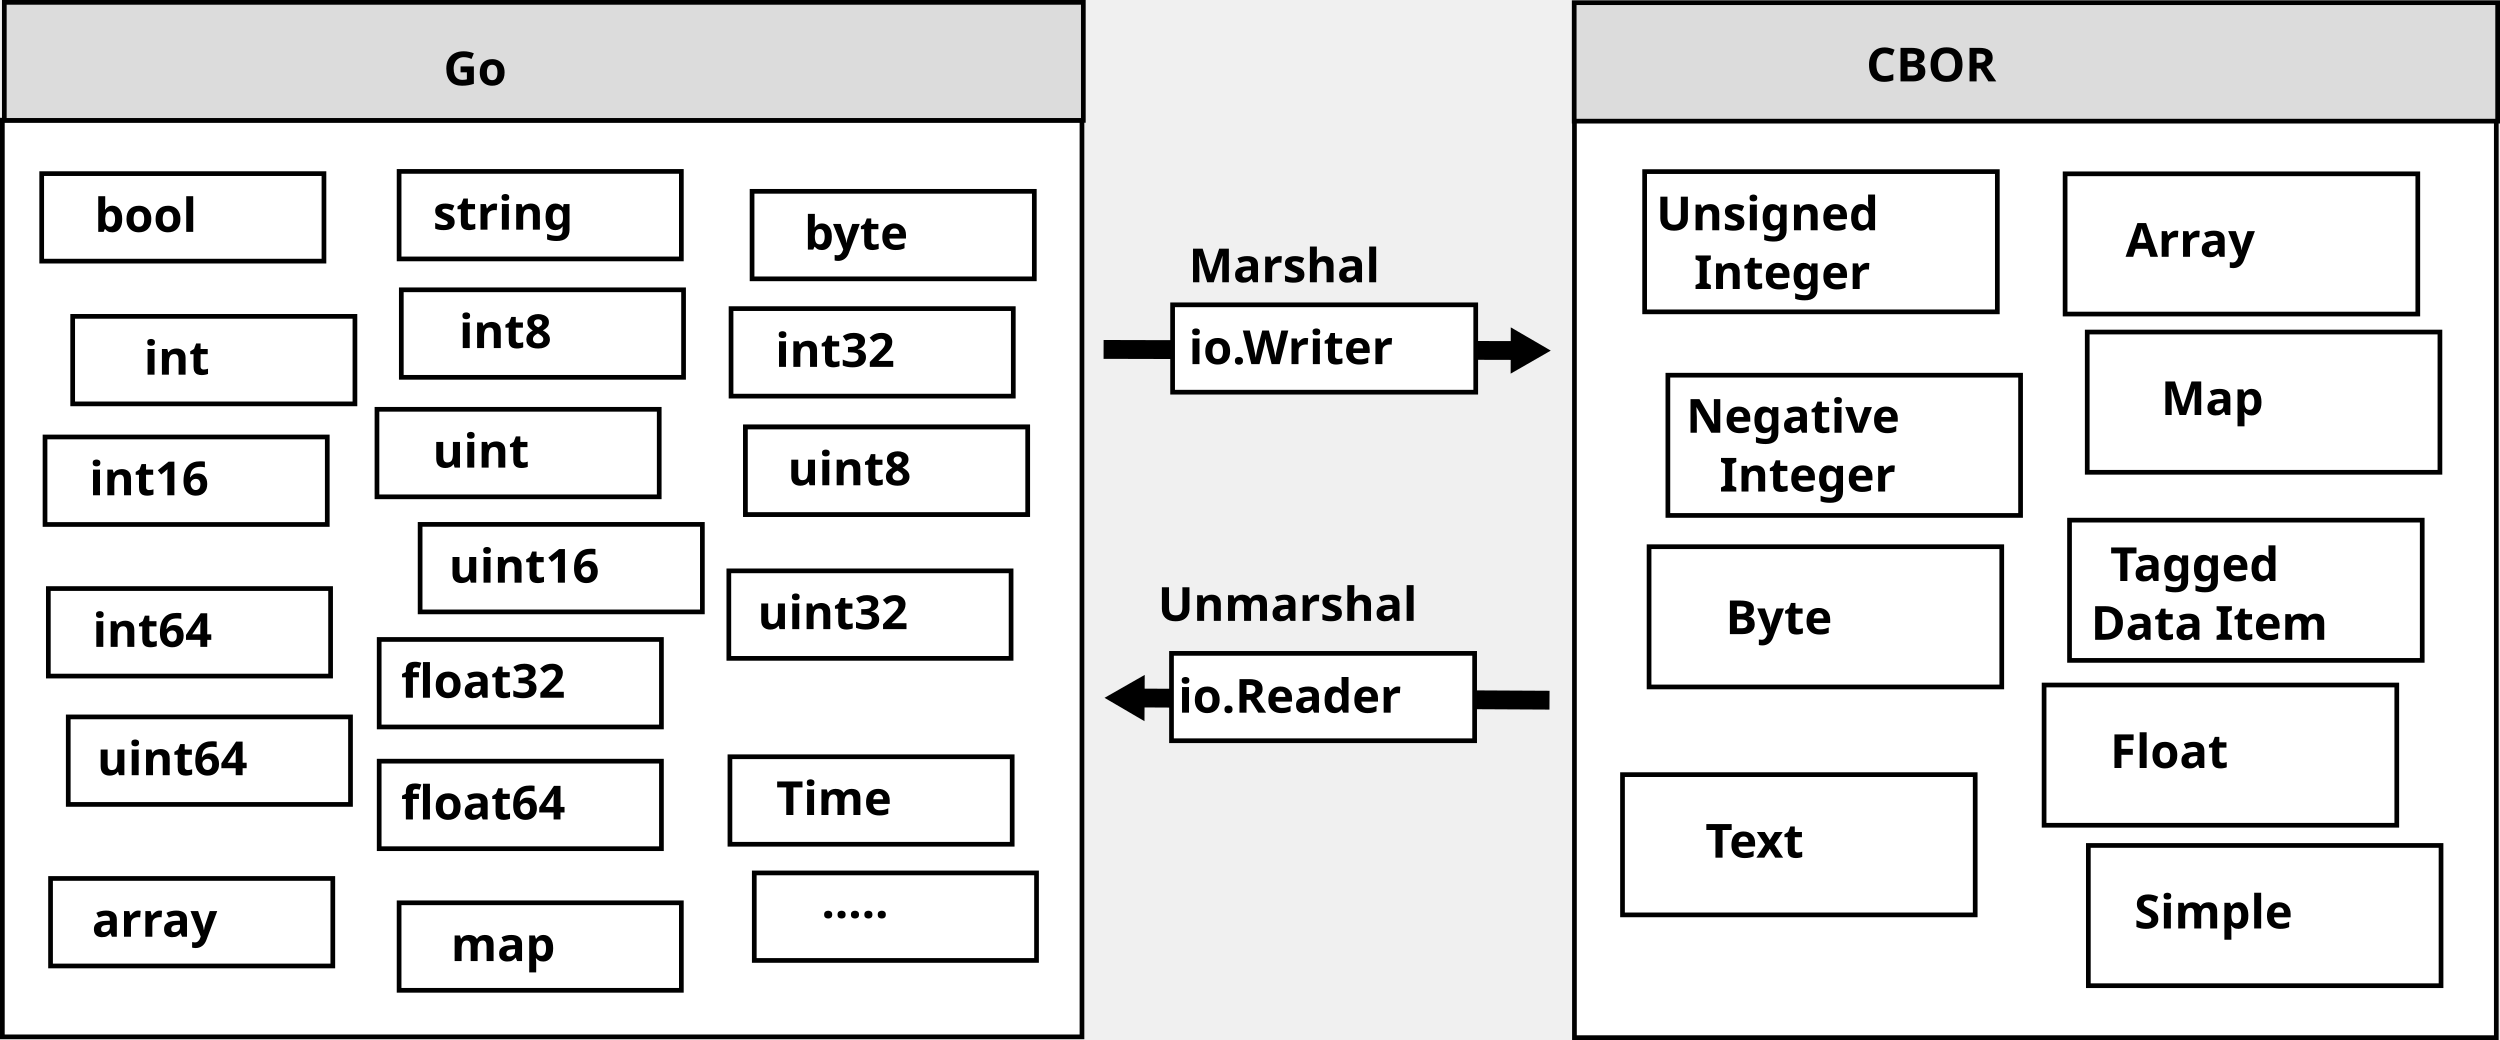
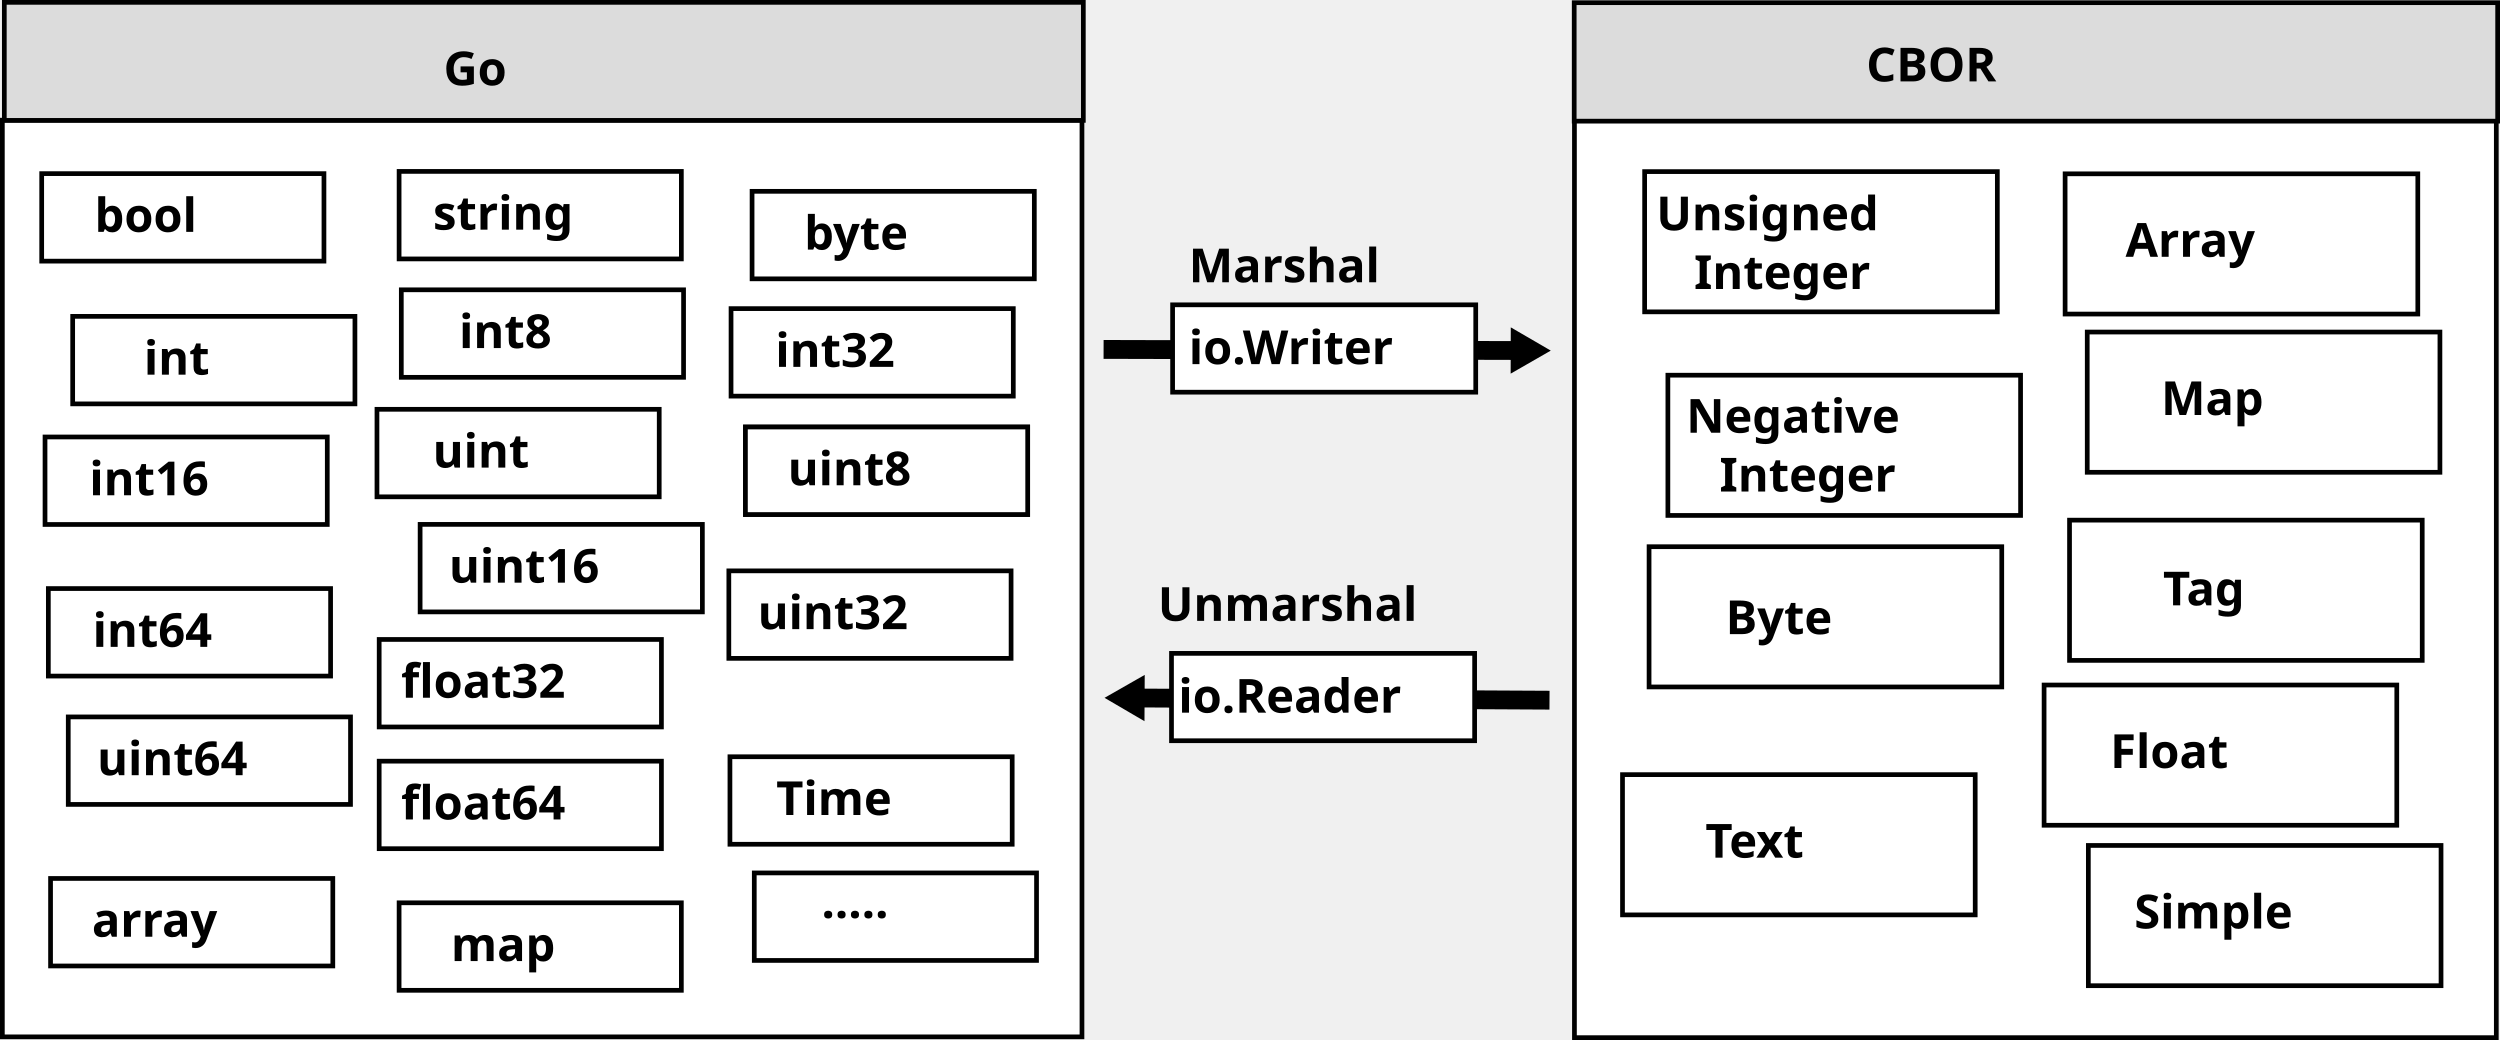
<svg xmlns="http://www.w3.org/2000/svg" xmlns:xlink="http://www.w3.org/1999/xlink" width="531.622" height="221.153" id="svg2" version="1.1">
  <defs id="defs4">
    <rect x="300.706" y="201.647" width="111.294" height="87.529" id="rect1954" />
    <marker style="overflow:visible" id="TriangleInM" refX="0" refY="0" orient="auto">
      <path transform="scale(-0.4)" style="fill:context-stroke;fill-rule:evenodd;stroke:context-stroke;stroke-width:1pt" d="M 5.77,0 -2.88,5 V -5 Z" id="path18279" />
    </marker>
    <marker style="overflow:visible" id="TriangleOutM" refX="0" refY="0" orient="auto">
      <path transform="scale(0.4)" style="fill:context-stroke;fill-rule:evenodd;stroke:context-stroke;stroke-width:1pt" d="M 5.77,0 -2.88,5 V -5 Z" id="path18288" />
    </marker>
    <marker orient="auto" refY="0" refX="0" id="TriangleOutS" style="overflow:visible">
      <path id="path4045" d="M 5.77,0 -2.88,5 V -5 Z" style="fill-rule:evenodd;stroke:#000000;stroke-width:1pt" transform="scale(0.2)" />
    </marker>
    <marker orient="auto" refY="0" refX="0" id="Arrow1Mend" style="overflow:visible">
      <path id="path3906" d="M 0,0 5,-5 -12.5,0 5,5 Z" style="fill-rule:evenodd;stroke:#000000;stroke-width:1pt" transform="matrix(-0.4,0,0,-0.4,-4,0)" />
    </marker>
    <marker orient="auto" refY="0" refX="0" id="Arrow1Lend" style="overflow:visible">
      <path id="path3900" d="M 0,0 5,-5 -12.5,0 5,5 Z" style="fill-rule:evenodd;stroke:#000000;stroke-width:1pt" transform="matrix(-0.8,0,0,-0.8,-10,0)" />
    </marker>
    <marker orient="auto" refY="0" refX="0" id="Arrow2Lend" style="overflow:visible">
      <path id="path3918" style="fill-rule:evenodd;stroke-width:0.625;stroke-linejoin:round" d="M 8.719,4.034 -2.207,0.016 8.719,-4.002 c -1.745,2.372 -1.735,5.617 -6e-7,8.035 z" transform="matrix(-1.1,0,0,-1.1,-1.1,0)" />
    </marker>
    <marker orient="auto" refY="0" refX="0" id="Arrow1Send" style="overflow:visible">
      <path id="path3912" d="M 0,0 5,-5 -12.5,0 5,5 Z" style="fill-rule:evenodd;stroke:#000000;stroke-width:1pt" transform="matrix(-0.2,0,0,-0.2,-1.2,0)" />
    </marker>
    <linearGradient id="linearGradient5205">
      <stop style="stop-color:#370000;stop-opacity:1;" offset="0" id="stop5207" />
    </linearGradient>
    <linearGradient id="linearGradient907" xlink:href="#linearGradient900" />
    <linearGradient id="linearGradient906" xlink:href="#linearGradient900" />
    <linearGradient id="linearGradient905" xlink:href="#linearGradient900" />
    <linearGradient id="linearGradient904" xlink:href="#linearGradient900" />
    <linearGradient id="linearGradient903" xlink:href="#linearGradient900" />
    <linearGradient id="linearGradient900">
      <stop offset="0" id="stop901" style="stop-color: #000000;stop-opacity: 1.0;" />
      <stop offset="1" id="stop902" style="stop-color:#ffffff;stop-opacity:1;" />
    </linearGradient>
    <linearGradient id="linearGradient775" xlink:href="#linearGradient772" />
    <linearGradient id="linearGradient772">
      <stop offset="0" id="stop773" style="stop-color: #000000;stop-opacity: 1.0;" />
      <stop offset="1" id="stop774" style="stop-color:#ffffff;stop-opacity:1;" />
    </linearGradient>
    <linearGradient id="linearGradient907-9" xlink:href="#linearGradient900-2" />
    <linearGradient id="linearGradient906-7" xlink:href="#linearGradient900-2" />
    <linearGradient id="linearGradient905-2" xlink:href="#linearGradient900-2" />
    <linearGradient id="linearGradient904-9" xlink:href="#linearGradient900-2" />
    <linearGradient id="linearGradient903-7" xlink:href="#linearGradient900-2" />
    <linearGradient id="linearGradient900-2">
      <stop offset="0" id="stop901-5" style="stop-color: #000000;stop-opacity: 1.0;" />
      <stop offset="1" id="stop902-5" style="stop-color:#ffffff;stop-opacity:1;" />
    </linearGradient>
    <linearGradient id="linearGradient900-1">
      <stop style="stop-color: #000000;stop-opacity: 1.0;" id="stop901-8" offset="0" />
      <stop style="stop-color:#ffffff;stop-opacity:1;" id="stop902-55" offset="1" />
    </linearGradient>
    <linearGradient xlink:href="#linearGradient900-1" id="linearGradient903-8" />
    <linearGradient xlink:href="#linearGradient900-1" id="linearGradient904-7" />
    <linearGradient xlink:href="#linearGradient900-1" id="linearGradient905-7" />
    <linearGradient xlink:href="#linearGradient900-1" id="linearGradient906-0" />
    <linearGradient xlink:href="#linearGradient900-1" id="linearGradient907-1" />
    <linearGradient id="linearGradient5205-7">
      <stop id="stop5207-1" offset="0" style="stop-color:#370000;stop-opacity:1;" />
    </linearGradient>
    <marker style="overflow:visible" id="Arrow1Send-8" refX="0" refY="0" orient="auto">
      <path transform="matrix(-0.2,0,0,-0.2,-1.2,0)" style="fill-rule:evenodd;stroke:#000000;stroke-width:1pt" d="M 0,0 5,-5 -12.5,0 5,5 Z" id="path3912-3" />
    </marker>
    <marker style="overflow:visible" id="Arrow2Lend-6" refX="0" refY="0" orient="auto">
      <path transform="matrix(-1.1,0,0,-1.1,-1.1,0)" d="M 8.719,4.034 -2.207,0.016 8.719,-4.002 c -1.745,2.372 -1.735,5.617 -6e-7,8.035 z" style="fill-rule:evenodd;stroke-width:0.625;stroke-linejoin:round" id="path3918-3" />
    </marker>
    <marker style="overflow:visible" id="Arrow1Lend-2" refX="0" refY="0" orient="auto">
      <path transform="matrix(-0.8,0,0,-0.8,-10,0)" style="fill-rule:evenodd;stroke:#000000;stroke-width:1pt" d="M 0,0 5,-5 -12.5,0 5,5 Z" id="path3900-7" />
    </marker>
    <marker style="overflow:visible" id="Arrow1Mend-9" refX="0" refY="0" orient="auto">
      <path transform="matrix(-0.4,0,0,-0.4,-4,0)" style="fill-rule:evenodd;stroke:#000000;stroke-width:1pt" d="M 0,0 5,-5 -12.5,0 5,5 Z" id="path3906-0" />
    </marker>
    <marker style="overflow:visible" id="TriangleOutS-3" refX="0" refY="0" orient="auto" viewBox="0 0 2.13 2.462" markerWidth="2.13" markerHeight="2.462" preserveAspectRatio="xMidYMid">
      <path transform="scale(0.2)" style="fill-rule:evenodd;stroke:#000000;stroke-width:1pt" d="M 5.77,0 -2.88,5 V -5 Z" id="path4045-3" />
    </marker>
    <linearGradient id="linearGradient900-5">
      <stop style="stop-color: #000000;stop-opacity: 1.0;" id="stop901-0" offset="0" />
      <stop style="stop-color:#ffffff;stop-opacity:1;" id="stop902-3" offset="1" />
    </linearGradient>
    <linearGradient xlink:href="#linearGradient900-5" id="linearGradient903-1" />
    <linearGradient xlink:href="#linearGradient900-5" id="linearGradient904-8" />
    <linearGradient xlink:href="#linearGradient900-5" id="linearGradient905-8" />
    <linearGradient xlink:href="#linearGradient900-5" id="linearGradient906-2" />
    <linearGradient xlink:href="#linearGradient900-5" id="linearGradient907-93" />
    <linearGradient id="linearGradient5205-9">
      <stop id="stop5207-5" offset="0" style="stop-color:#370000;stop-opacity:1;" />
    </linearGradient>
    <marker style="overflow:visible" id="Arrow1Send-2" refX="0" refY="0" orient="auto">
      <path transform="matrix(-0.2,0,0,-0.2,-1.2,0)" style="fill-rule:evenodd;stroke:#000000;stroke-width:1pt" d="M 0,0 5,-5 -12.5,0 5,5 Z" id="path3912-37" />
    </marker>
    <marker style="overflow:visible" id="Arrow2Lend-3" refX="0" refY="0" orient="auto">
      <path transform="matrix(-1.1,0,0,-1.1,-1.1,0)" d="M 8.719,4.034 -2.207,0.016 8.719,-4.002 c -1.745,2.372 -1.735,5.617 -6e-7,8.035 z" style="fill-rule:evenodd;stroke-width:0.625;stroke-linejoin:round" id="path3918-1" />
    </marker>
    <marker style="overflow:visible" id="Arrow1Lend-5" refX="0" refY="0" orient="auto">
      <path transform="matrix(-0.8,0,0,-0.8,-10,0)" style="fill-rule:evenodd;stroke:#000000;stroke-width:1pt" d="M 0,0 5,-5 -12.5,0 5,5 Z" id="path3900-2" />
    </marker>
    <marker style="overflow:visible" id="Arrow1Mend-4" refX="0" refY="0" orient="auto">
      <path transform="matrix(-0.4,0,0,-0.4,-4,0)" style="fill-rule:evenodd;stroke:#000000;stroke-width:1pt" d="M 0,0 5,-5 -12.5,0 5,5 Z" id="path3906-8" />
    </marker>
    <marker style="overflow:visible" id="TriangleOutS-7" refX="0" refY="0" orient="auto">
      <path transform="scale(0.2)" style="fill-rule:evenodd;stroke:#000000;stroke-width:1pt" d="M 5.77,0 -2.88,5 V -5 Z" id="path4045-6" />
    </marker>
    <linearGradient id="linearGradient900-10">
      <stop style="stop-color: #000000;stop-opacity: 1.0;" id="stop901-6" offset="0" />
      <stop style="stop-color:#ffffff;stop-opacity:1;" id="stop902-57" offset="1" />
    </linearGradient>
    <linearGradient xlink:href="#linearGradient900-10" id="linearGradient903-0" />
    <linearGradient xlink:href="#linearGradient900-10" id="linearGradient904-76" />
    <linearGradient xlink:href="#linearGradient900-10" id="linearGradient905-4" />
    <linearGradient xlink:href="#linearGradient900-10" id="linearGradient906-9" />
    <linearGradient xlink:href="#linearGradient900-10" id="linearGradient907-8" />
    <linearGradient id="linearGradient5205-0">
      <stop id="stop5207-6" offset="0" style="stop-color:#370000;stop-opacity:1;" />
    </linearGradient>
    <marker style="overflow:visible" id="Arrow1Send-1" refX="0" refY="0" orient="auto">
      <path transform="matrix(-0.2,0,0,-0.2,-1.2,0)" style="fill-rule:evenodd;stroke:#000000;stroke-width:1pt" d="M 0,0 5,-5 -12.5,0 5,5 Z" id="path3912-4" />
    </marker>
    <marker style="overflow:visible" id="Arrow2Lend-38" refX="0" refY="0" orient="auto">
      <path transform="matrix(-1.1,0,0,-1.1,-1.1,0)" d="M 8.719,4.034 -2.207,0.016 8.719,-4.002 c -1.745,2.372 -1.735,5.617 -6e-7,8.035 z" style="fill-rule:evenodd;stroke-width:0.625;stroke-linejoin:round" id="path3918-8" />
    </marker>
    <marker style="overflow:visible" id="Arrow1Lend-7" refX="0" refY="0" orient="auto">
      <path transform="matrix(-0.8,0,0,-0.8,-10,0)" style="fill-rule:evenodd;stroke:#000000;stroke-width:1pt" d="M 0,0 5,-5 -12.5,0 5,5 Z" id="path3900-1" />
    </marker>
    <marker style="overflow:visible" id="Arrow1Mend-48" refX="0" refY="0" orient="auto">
      <path transform="matrix(-0.4,0,0,-0.4,-4,0)" style="fill-rule:evenodd;stroke:#000000;stroke-width:1pt" d="M 0,0 5,-5 -12.5,0 5,5 Z" id="path3906-1" />
    </marker>
    <marker style="overflow:visible" id="TriangleOutS-9" refX="0" refY="0" orient="auto">
      <path transform="scale(0.2)" style="fill-rule:evenodd;stroke:#000000;stroke-width:1pt" d="M 5.77,0 -2.88,5 V -5 Z" id="path4045-30" />
    </marker>
    <linearGradient id="linearGradient900-0">
      <stop style="stop-color: #000000;stop-opacity: 1.0;" id="stop901-83" offset="0" />
      <stop style="stop-color:#ffffff;stop-opacity:1;" id="stop902-9" offset="1" />
    </linearGradient>
    <linearGradient xlink:href="#linearGradient900-0" id="linearGradient903-2" />
    <linearGradient xlink:href="#linearGradient900-0" id="linearGradient904-1" />
    <linearGradient xlink:href="#linearGradient900-0" id="linearGradient905-3" />
    <linearGradient xlink:href="#linearGradient900-0" id="linearGradient906-8" />
    <linearGradient xlink:href="#linearGradient900-0" id="linearGradient907-4" />
    <linearGradient id="linearGradient5205-1">
      <stop id="stop5207-8" offset="0" style="stop-color:#370000;stop-opacity:1;" />
    </linearGradient>
    <marker style="overflow:visible" id="Arrow1Send-3" refX="0" refY="0" orient="auto">
      <path transform="matrix(-0.2,0,0,-0.2,-1.2,0)" style="fill-rule:evenodd;stroke:#000000;stroke-width:1pt" d="M 0,0 5,-5 -12.5,0 5,5 Z" id="path3912-6" />
    </marker>
    <marker style="overflow:visible" id="Arrow2Lend-7" refX="0" refY="0" orient="auto">
      <path transform="matrix(-1.1,0,0,-1.1,-1.1,0)" d="M 8.719,4.034 -2.207,0.016 8.719,-4.002 c -1.745,2.372 -1.735,5.617 -6e-7,8.035 z" style="fill-rule:evenodd;stroke-width:0.625;stroke-linejoin:round" id="path3918-9" />
    </marker>
    <marker style="overflow:visible" id="Arrow1Lend-0" refX="0" refY="0" orient="auto">
      <path transform="matrix(-0.8,0,0,-0.8,-10,0)" style="fill-rule:evenodd;stroke:#000000;stroke-width:1pt" d="M 0,0 5,-5 -12.5,0 5,5 Z" id="path3900-6" />
    </marker>
    <marker style="overflow:visible" id="Arrow1Mend-0" refX="0" refY="0" orient="auto">
      <path transform="matrix(-0.4,0,0,-0.4,-4,0)" style="fill-rule:evenodd;stroke:#000000;stroke-width:1pt" d="M 0,0 5,-5 -12.5,0 5,5 Z" id="path3906-04" />
    </marker>
    <marker style="overflow:visible" id="TriangleOutS-5" refX="0" refY="0" orient="auto">
      <path transform="scale(0.2)" style="fill-rule:evenodd;stroke:#000000;stroke-width:1pt" d="M 5.77,0 -2.88,5 V -5 Z" id="path4045-1" />
    </marker>
    <linearGradient id="linearGradient900-8">
      <stop style="stop-color: #000000;stop-opacity: 1.0;" id="stop901-9" offset="0" />
      <stop style="stop-color:#ffffff;stop-opacity:1;" id="stop902-8" offset="1" />
    </linearGradient>
    <linearGradient xlink:href="#linearGradient900-8" id="linearGradient903-9" />
    <linearGradient xlink:href="#linearGradient900-8" id="linearGradient904-0" />
    <linearGradient xlink:href="#linearGradient900-8" id="linearGradient905-76" />
    <linearGradient xlink:href="#linearGradient900-8" id="linearGradient906-3" />
    <linearGradient xlink:href="#linearGradient900-8" id="linearGradient907-3" />
    <linearGradient id="linearGradient5205-5">
      <stop id="stop5207-4" offset="0" style="stop-color:#370000;stop-opacity:1;" />
    </linearGradient>
    <marker style="overflow:visible" id="Arrow1Send-6" refX="0" refY="0" orient="auto">
      <path transform="matrix(-0.2,0,0,-0.2,-1.2,0)" style="fill-rule:evenodd;stroke:#000000;stroke-width:1pt" d="M 0,0 5,-5 -12.5,0 5,5 Z" id="path3912-2" />
    </marker>
    <marker style="overflow:visible" id="Arrow2Lend-79" refX="0" refY="0" orient="auto">
      <path transform="matrix(-1.1,0,0,-1.1,-1.1,0)" d="M 8.719,4.034 -2.207,0.016 8.719,-4.002 c -1.745,2.372 -1.735,5.617 -6e-7,8.035 z" style="fill-rule:evenodd;stroke-width:0.625;stroke-linejoin:round" id="path3918-93" />
    </marker>
    <marker style="overflow:visible" id="Arrow1Lend-8" refX="0" refY="0" orient="auto">
      <path transform="matrix(-0.8,0,0,-0.8,-10,0)" style="fill-rule:evenodd;stroke:#000000;stroke-width:1pt" d="M 0,0 5,-5 -12.5,0 5,5 Z" id="path3900-71" />
    </marker>
    <marker style="overflow:visible" id="Arrow1Mend-7" refX="0" refY="0" orient="auto">
      <path transform="matrix(-0.4,0,0,-0.4,-4,0)" style="fill-rule:evenodd;stroke:#000000;stroke-width:1pt" d="M 0,0 5,-5 -12.5,0 5,5 Z" id="path3906-4" />
    </marker>
    <marker style="overflow:visible" id="TriangleOutS-79" refX="0" refY="0" orient="auto">
      <path transform="scale(0.2)" style="fill-rule:evenodd;stroke:#000000;stroke-width:1pt" d="M 5.77,0 -2.88,5 V -5 Z" id="path4045-10" />
    </marker>
    <linearGradient id="linearGradient900-16">
      <stop style="stop-color: #000000;stop-opacity: 1.0;" id="stop901-3" offset="0" />
      <stop style="stop-color:#ffffff;stop-opacity:1;" id="stop902-0" offset="1" />
    </linearGradient>
    <linearGradient xlink:href="#linearGradient900-16" id="linearGradient903-5" />
    <linearGradient xlink:href="#linearGradient900-16" id="linearGradient904-79" />
    <linearGradient xlink:href="#linearGradient900-16" id="linearGradient905-1" />
    <linearGradient xlink:href="#linearGradient900-16" id="linearGradient906-5" />
    <linearGradient xlink:href="#linearGradient900-16" id="linearGradient907-97" />
    <linearGradient id="linearGradient5205-3">
      <stop id="stop5207-83" offset="0" style="stop-color:#370000;stop-opacity:1;" />
    </linearGradient>
    <marker style="overflow:visible" id="Arrow1Send-0" refX="0" refY="0" orient="auto">
      <path transform="matrix(-0.2,0,0,-0.2,-1.2,0)" style="fill-rule:evenodd;stroke:#000000;stroke-width:1pt" d="M 0,0 5,-5 -12.5,0 5,5 Z" id="path3912-5" />
    </marker>
    <marker style="overflow:visible" id="Arrow2Lend-8" refX="0" refY="0" orient="auto">
      <path transform="matrix(-1.1,0,0,-1.1,-1.1,0)" d="M 8.719,4.034 -2.207,0.016 8.719,-4.002 c -1.745,2.372 -1.735,5.617 -6e-7,8.035 z" style="fill-rule:evenodd;stroke-width:0.625;stroke-linejoin:round" id="path3918-7" />
    </marker>
    <marker style="overflow:visible" id="Arrow1Lend-3" refX="0" refY="0" orient="auto">
      <path transform="matrix(-0.8,0,0,-0.8,-10,0)" style="fill-rule:evenodd;stroke:#000000;stroke-width:1pt" d="M 0,0 5,-5 -12.5,0 5,5 Z" id="path3900-5" />
    </marker>
    <marker style="overflow:visible" id="Arrow1Mend-2" refX="0" refY="0" orient="auto">
      <path transform="matrix(-0.4,0,0,-0.4,-4,0)" style="fill-rule:evenodd;stroke:#000000;stroke-width:1pt" d="M 0,0 5,-5 -12.5,0 5,5 Z" id="path3906-6" />
    </marker>
    <marker style="overflow:visible" id="TriangleOutS-37" refX="0" refY="0" orient="auto">
      <path transform="scale(0.2)" style="fill-rule:evenodd;stroke:#000000;stroke-width:1pt" d="M 5.77,0 -2.88,5 V -5 Z" id="path4045-4" />
    </marker>
  </defs>
  <g id="layer2" transform="translate(375.8484,16.84346)" style="display:inline">
    <path style="fill:none;stroke:#000000;stroke-width:4;stroke-linecap:butt;stroke-linejoin:miter;stroke-dasharray:none;stroke-opacity:1;marker-end:url(#TriangleOutS-3)" d="m -46.348,132.05 -88.941,-0.471" id="path15970" />
    <path style="fill:none;stroke:#000000;stroke-width:4;stroke-linecap:butt;stroke-linejoin:miter;stroke-dasharray:none;stroke-opacity:1;marker-end:url(#TriangleOutS-3)" d="m -141.172,57.462 89.412,0.235" id="path15510" />
    <rect y="8.778" x="-41.045" height="195.032" width="196.032" id="rect18008" style="fill:#ffffff;fill-opacity:1;stroke:#000000;stroke-width:1;stroke-miterlimit:2.154;stroke-dasharray:none;stroke-opacity:1" />
    <rect y="19.647" x="-26.118" height="29.823" width="75" id="rect14031" style="fill:#ffffff;fill-opacity:1;stroke:#000000;stroke-width:1;stroke-miterlimit:2.154;stroke-dasharray:none;stroke-opacity:1" />
    <rect y="-16.274" x="-41.097" height="25.194" width="196.371" id="rect16225" style="fill:#dcdcdc;fill-opacity:1;stroke:#000000;stroke-width:1;stroke-miterlimit:2.154;stroke-dasharray:none;stroke-opacity:1" />
    <rect y="62.941" x="-21.176" height="29.823" width="75" id="rect1718" style="fill:#ffffff;fill-opacity:1;stroke:#000000;stroke-width:1;stroke-miterlimit:2.154;stroke-dasharray:none;stroke-opacity:1" />
    <rect y="99.412" x="-25.176" height="29.823" width="75" id="rect1726" style="fill:#ffffff;fill-opacity:1;stroke:#000000;stroke-width:1;stroke-miterlimit:2.154;stroke-dasharray:none;stroke-opacity:1" />
    <rect y="147.882" x="-30.824" height="29.823" width="75" id="rect1734" style="fill:#ffffff;fill-opacity:1;stroke:#000000;stroke-width:1;stroke-miterlimit:2.154;stroke-dasharray:none;stroke-opacity:1" />
    <rect y="20.118" x="63.294" height="29.823" width="75" id="rect1742" style="fill:#ffffff;fill-opacity:1;stroke:#000000;stroke-width:1;stroke-miterlimit:2.154;stroke-dasharray:none;stroke-opacity:1" />
    <rect y="53.765" x="68" height="29.823" width="75" id="rect1944" style="fill:#ffffff;fill-opacity:1;stroke:#000000;stroke-width:1;stroke-miterlimit:2.154;stroke-dasharray:none;stroke-opacity:1" />
    <rect y="93.765" x="64.235" height="29.823" width="75" id="rect2180" style="fill:#ffffff;fill-opacity:1;stroke:#000000;stroke-width:1;stroke-miterlimit:2.154;stroke-dasharray:none;stroke-opacity:1" />
    <rect y="128.824" x="58.824" height="29.823" width="75" id="rect2188" style="fill:#ffffff;fill-opacity:1;stroke:#000000;stroke-width:1;stroke-miterlimit:2.154;stroke-dasharray:none;stroke-opacity:1" />
    <rect y="162.941" x="68.235" height="29.823" width="75" id="rect2196" style="fill:#ffffff;fill-opacity:1;stroke:#000000;stroke-width:1;stroke-miterlimit:2.154;stroke-dasharray:none;stroke-opacity:1" />
    <rect y="8.71" x="-375.348" height="194.932" width="229.579" id="rect3414" style="fill:#ffffff;fill-opacity:1;stroke:#000000;stroke-width:1;stroke-miterlimit:2.154;stroke-dasharray:none;stroke-opacity:1" />
    <rect y="145.019" x="-295.216" height="18.609" width="60.021" id="rect3416" style="fill:#ffffff;fill-opacity:1;stroke:#000000;stroke-width:1;stroke-miterlimit:2.154;stroke-dasharray:none;stroke-opacity:1" />
    <rect y="-16.343" x="-374.932" height="25.099" width="229.452" id="rect3418" style="fill:#dcdcdc;fill-opacity:1;stroke:#000000;stroke-width:1;stroke-miterlimit:2.154;stroke-dasharray:none;stroke-opacity:1" />
    <rect y="47.976" x="-126.495" height="18.578" width="64.46" id="rect9561" style="fill:#ffffff;fill-opacity:1;stroke:#000000;stroke-width:1;stroke-miterlimit:2.154;stroke-dasharray:none;stroke-opacity:1" />
    <rect y="119.136" x="-295.216" height="18.609" width="60.021" id="rect9567" style="fill:#ffffff;fill-opacity:1;stroke:#000000;stroke-width:1;stroke-miterlimit:2.154;stroke-dasharray:none;stroke-opacity:1" />
    <rect y="122.094" x="-126.73" height="18.578" width="64.46" id="rect11919" style="fill:#ffffff;fill-opacity:1;stroke:#000000;stroke-width:1;stroke-miterlimit:2.154;stroke-dasharray:none;stroke-opacity:1" />
    <rect y="50.431" x="-360.393" height="18.609" width="60.021" id="rect17834" style="fill:#ffffff;fill-opacity:1;stroke:#000000;stroke-width:1;stroke-miterlimit:2.154;stroke-dasharray:none;stroke-opacity:1" />
    <rect y="23.842" x="-215.922" height="18.609" width="60.021" id="rect17840" style="fill:#ffffff;fill-opacity:1;stroke:#000000;stroke-width:1;stroke-miterlimit:2.154;stroke-dasharray:none;stroke-opacity:1" />
    <rect y="108.313" x="-365.569" height="18.609" width="60.021" id="rect17846" style="fill:#ffffff;fill-opacity:1;stroke:#000000;stroke-width:1;stroke-miterlimit:2.154;stroke-dasharray:none;stroke-opacity:1" />
    <rect y="19.607" x="-290.981" height="18.609" width="60.021" id="rect17858" style="fill:#ffffff;fill-opacity:1;stroke:#000000;stroke-width:1;stroke-miterlimit:2.154;stroke-dasharray:none;stroke-opacity:1" />
    <rect y="44.784" x="-290.511" height="18.609" width="60.021" id="rect17864" style="fill:#ffffff;fill-opacity:1;stroke:#000000;stroke-width:1;stroke-miterlimit:2.154;stroke-dasharray:none;stroke-opacity:1" />
    <rect y="76.078" x="-366.275" height="18.609" width="60.021" id="rect17866" style="fill:#ffffff;fill-opacity:1;stroke:#000000;stroke-width:1;stroke-miterlimit:2.154;stroke-dasharray:none;stroke-opacity:1" />
    <rect y="48.784" x="-220.393" height="18.609" width="60.021" id="rect17872" style="fill:#ffffff;fill-opacity:1;stroke:#000000;stroke-width:1;stroke-miterlimit:2.154;stroke-dasharray:none;stroke-opacity:1" />
    <rect y="70.195" x="-295.687" height="18.609" width="60.021" id="rect17878" style="fill:#ffffff;fill-opacity:1;stroke:#000000;stroke-width:1;stroke-miterlimit:2.154;stroke-dasharray:none;stroke-opacity:1" />
    <rect y="135.607" x="-361.334" height="18.609" width="60.021" id="rect17880" style="fill:#ffffff;fill-opacity:1;stroke:#000000;stroke-width:1;stroke-miterlimit:2.154;stroke-dasharray:none;stroke-opacity:1" />
    <rect y="73.96" x="-217.334" height="18.609" width="60.021" id="rect17882" style="fill:#ffffff;fill-opacity:1;stroke:#000000;stroke-width:1;stroke-miterlimit:2.154;stroke-dasharray:none;stroke-opacity:1" />
    <rect y="73.96" x="-217.334" height="18.609" width="60.021" id="rect17884" style="fill:#ffffff;fill-opacity:1;stroke:#000000;stroke-width:1;stroke-miterlimit:2.154;stroke-dasharray:none;stroke-opacity:1" />
    <rect y="94.666" x="-286.511" height="18.609" width="60.021" id="rect17886" style="fill:#ffffff;fill-opacity:1;stroke:#000000;stroke-width:1;stroke-miterlimit:2.154;stroke-dasharray:none;stroke-opacity:1" />
    <rect y="104.548" x="-220.863" height="18.609" width="60.021" id="rect17888" style="fill:#ffffff;fill-opacity:1;stroke:#000000;stroke-width:1;stroke-miterlimit:2.154;stroke-dasharray:none;stroke-opacity:1" />
    <rect y="175.136" x="-290.981" height="18.609" width="60.021" id="rect17910" style="fill:#ffffff;fill-opacity:1;stroke:#000000;stroke-width:1;stroke-miterlimit:2.154;stroke-dasharray:none;stroke-opacity:1" />
    <rect y="169.96" x="-365.099" height="18.609" width="60.021" id="rect17916" style="fill:#ffffff;fill-opacity:1;stroke:#000000;stroke-width:1;stroke-miterlimit:2.154;stroke-dasharray:none;stroke-opacity:1" />
    <rect y="20.078" x="-366.981" height="18.609" width="60.021" id="rect19092" style="fill:#ffffff;fill-opacity:1;stroke:#000000;stroke-width:1;stroke-miterlimit:2.154;stroke-dasharray:none;stroke-opacity:1" />
    <rect y="144.078" x="-220.628" height="18.609" width="60.021" id="rect19374" style="fill:#ffffff;fill-opacity:1;stroke:#000000;stroke-width:1;stroke-miterlimit:2.154;stroke-dasharray:none;stroke-opacity:1" />
    <rect y="168.784" x="-215.452" height="18.609" width="60.021" id="rect19380" style="fill:#ffffff;fill-opacity:1;stroke:#000000;stroke-width:1;stroke-miterlimit:2.154;stroke-dasharray:none;stroke-opacity:1" />
  </g>
  <g id="layer1" transform="translate(189.8484,-181.5187)" style="display:inline">
    <text id="text3125" y="230.48" x="196.941" style="font-style:normal;font-variant:normal;font-weight:bold;font-stretch:normal;line-height:0%;font-family:'Source Code Pro';-inkscape-font-specification:'Source Code Pro Bold';text-align:center;letter-spacing:0px;word-spacing:0px;writing-mode:lr-tb;text-anchor:middle;fill:#000000;fill-opacity:1;stroke:none;stroke-width:1;stroke-miterlimit:2.154;stroke-dasharray:none" xml:space="preserve">
      <tspan id="tspan3127" y="230.48" x="196.941" style="font-size:10px;line-height:1.25">Unsigned</tspan>
      <tspan y="242.98" x="196.941" style="font-size:10px;line-height:1.25" id="tspan12849">Integer</tspan>
    </text>
    <text xml:space="preserve" style="font-style:normal;font-variant:normal;font-weight:normal;font-stretch:normal;line-height:0%;font-family:Arial;-inkscape-font-specification:Arial;text-align:center;letter-spacing:0px;word-spacing:0px;writing-mode:lr-tb;text-anchor:middle;fill:#000000;fill-opacity:1;stroke:none;stroke-width:1;stroke-miterlimit:2.154;stroke-dasharray:none" x="229.176" y="198.833" id="text16229">
      <tspan y="198.833" x="229.176" id="tspan16227" style="font-style:normal;font-variant:normal;font-weight:bold;font-stretch:normal;font-size:10px;line-height:1.25;font-family:'Source Code Pro';-inkscape-font-specification:'Source Code Pro Bold';stroke-width:1;stroke-miterlimit:2.154;stroke-dasharray:none">CBOR</tspan>
    </text>
    <text id="text1724" y="273.539" x="202.353" style="font-style:normal;font-variant:normal;font-weight:bold;font-stretch:normal;line-height:0%;font-family:'Source Code Pro';-inkscape-font-specification:'Source Code Pro Bold';text-align:center;letter-spacing:0px;word-spacing:0px;writing-mode:lr-tb;text-anchor:middle;fill:#000000;fill-opacity:1;stroke:none;stroke-width:1;stroke-miterlimit:2.154;stroke-dasharray:none" xml:space="preserve">
      <tspan id="tspan1720" y="273.539" x="202.353" style="font-size:10px;line-height:1.25">Negative</tspan>
      <tspan y="286.039" x="202.353" style="font-size:10px;line-height:1.25" id="tspan1722">Integer</tspan>
    </text>
    <text id="text1732" y="316.362" x="196.235" style="font-style:normal;font-variant:normal;font-weight:bold;font-stretch:normal;line-height:0%;font-family:'Source Code Pro';-inkscape-font-specification:'Source Code Pro Bold';text-align:center;letter-spacing:0px;word-spacing:0px;writing-mode:lr-tb;text-anchor:middle;fill:#000000;fill-opacity:1;stroke:none;stroke-width:1;stroke-miterlimit:2.154;stroke-dasharray:none" xml:space="preserve">
      <tspan y="316.362" x="196.235" style="font-size:10px;line-height:1.25" id="tspan1730">Byte</tspan>
    </text>
    <text id="text1740" y="363.892" x="191.059" style="font-style:normal;font-variant:normal;font-weight:bold;font-stretch:normal;line-height:0%;font-family:'Source Code Pro';-inkscape-font-specification:'Source Code Pro Bold';text-align:center;letter-spacing:0px;word-spacing:0px;writing-mode:lr-tb;text-anchor:middle;fill:#000000;fill-opacity:1;stroke:none;stroke-width:1;stroke-miterlimit:2.154;stroke-dasharray:none" xml:space="preserve">
      <tspan y="363.892" x="191.059" style="font-size:10px;line-height:1.25" id="tspan1738">Text</tspan>
    </text>
    <text id="text1748" y="236.127" x="286.824" style="font-style:normal;font-variant:normal;font-weight:bold;font-stretch:normal;line-height:0%;font-family:'Source Code Pro';-inkscape-font-specification:'Source Code Pro Bold';text-align:center;letter-spacing:0px;word-spacing:0px;writing-mode:lr-tb;text-anchor:middle;fill:#000000;fill-opacity:1;stroke:none;stroke-width:1;stroke-miterlimit:2.154;stroke-dasharray:none" xml:space="preserve">
      <tspan id="tspan1744" y="236.127" x="286.824" style="font-size:10px;line-height:1.25">Array</tspan>
      <tspan y="242.952" x="286.824" style="font-size:10px;line-height:1.25" id="tspan1746" />
    </text>
    <text id="text1950" y="269.774" x="291.529" style="font-style:normal;font-variant:normal;font-weight:bold;font-stretch:normal;line-height:0%;font-family:'Source Code Pro';-inkscape-font-specification:'Source Code Pro Bold';text-align:center;letter-spacing:0px;word-spacing:0px;writing-mode:lr-tb;text-anchor:middle;fill:#000000;fill-opacity:1;stroke:none;stroke-width:1;stroke-miterlimit:2.154;stroke-dasharray:none" xml:space="preserve">
      <tspan id="tspan1946" y="269.774" x="291.529" style="font-size:10px;line-height:1.25">Map</tspan>
      <tspan y="276.599" x="291.529" style="font-size:10px;line-height:1.25" id="tspan1948" />
    </text>
    <text xml:space="preserve" transform="translate(59.5,181.6857)" id="text1952" style="font-style:normal;font-weight:normal;font-size:40px;line-height:1.25;font-family:sans-serif;white-space:pre;shape-inside:url(#rect1954);display:inline;fill:#000000;fill-opacity:1;stroke:none" />
-     <text id="text2186" y="305.068" x="287.765" style="font-style:normal;font-variant:normal;font-weight:bold;font-stretch:normal;line-height:0%;font-family:'Source Code Pro';-inkscape-font-specification:'Source Code Pro Bold';text-align:center;letter-spacing:0px;word-spacing:0px;writing-mode:lr-tb;text-anchor:middle;fill:#000000;fill-opacity:1;stroke:none;stroke-width:1;stroke-miterlimit:2.154;stroke-dasharray:none" xml:space="preserve">
-       <tspan id="tspan2182" y="305.068" x="287.765" style="font-size:10px;line-height:1.25">Tagged</tspan>
-       <tspan y="317.568" x="287.765" style="font-size:10px;line-height:1.25" id="tspan2184">Data Item</tspan>
+     <text id="text2186" y="310.245" x="286.588" style="font-style:normal;font-variant:normal;font-weight:bold;font-stretch:normal;line-height:0%;font-family:'Source Code Pro';-inkscape-font-specification:'Source Code Pro Bold';text-align:center;letter-spacing:0px;word-spacing:0px;writing-mode:lr-tb;text-anchor:middle;fill:#000000;fill-opacity:1;stroke:none;stroke-width:1;stroke-miterlimit:2.154;stroke-dasharray:none" xml:space="preserve">
+       <tspan y="310.245" x="286.588" style="font-size:10px;line-height:1.25" id="tspan2184">Tag</tspan>
    </text>
    <text id="text2194" y="344.833" x="282.353" style="font-style:normal;font-variant:normal;font-weight:bold;font-stretch:normal;line-height:0%;font-family:'Source Code Pro';-inkscape-font-specification:'Source Code Pro Bold';text-align:center;letter-spacing:0px;word-spacing:0px;writing-mode:lr-tb;text-anchor:middle;fill:#000000;fill-opacity:1;stroke:none;stroke-width:1;stroke-miterlimit:2.154;stroke-dasharray:none" xml:space="preserve">
      <tspan y="344.833" x="282.353" style="font-size:10px;line-height:1.25" id="tspan2212">Float</tspan>
      <tspan y="351.657" x="282.353" style="font-size:10px;line-height:1.25" id="tspan2192" />
    </text>
    <text id="text2202" y="378.95" x="291.765" style="font-style:normal;font-variant:normal;font-weight:bold;font-stretch:normal;line-height:0%;font-family:'Source Code Pro';-inkscape-font-specification:'Source Code Pro Bold';text-align:center;letter-spacing:0px;word-spacing:0px;writing-mode:lr-tb;text-anchor:middle;fill:#000000;fill-opacity:1;stroke:none;stroke-width:1;stroke-miterlimit:2.154;stroke-dasharray:none" xml:space="preserve">
      <tspan y="378.95" x="291.765" style="font-size:10px;line-height:1.25" id="tspan2204">Simple</tspan>
      <tspan y="385.775" x="291.765" style="font-size:10px;line-height:1.25" id="tspan2200" />
    </text>
    <text id="text3442" y="355.774" x="-79.294" style="font-style:normal;font-variant:normal;font-weight:bold;font-stretch:normal;line-height:0%;font-family:'Source Code Pro';-inkscape-font-specification:'Source Code Pro Bold';text-align:center;letter-spacing:0px;word-spacing:0px;writing-mode:lr-tb;text-anchor:middle;fill:#000000;fill-opacity:1;stroke:none;stroke-width:1;stroke-miterlimit:2.154;stroke-dasharray:none" xml:space="preserve">
      <tspan y="355.774" x="-79.294" style="font-size:10px;line-height:1.25" id="tspan3440">float64</tspan>
    </text>
    <text xml:space="preserve" style="font-style:normal;font-variant:normal;font-weight:normal;font-stretch:normal;line-height:0%;font-family:Arial;-inkscape-font-specification:Arial;text-align:center;letter-spacing:0px;word-spacing:0px;writing-mode:lr-tb;text-anchor:middle;fill:#000000;fill-opacity:1;stroke:none;stroke-width:1;stroke-miterlimit:2.154;stroke-dasharray:none" x="-80.471" y="199.656" id="text3446">
      <tspan y="199.656" x="-80.471" id="tspan3444" style="font-style:normal;font-variant:normal;font-weight:bold;font-stretch:normal;font-size:10px;line-height:1.25;font-family:'Source Code Pro';-inkscape-font-specification:'Source Code Pro Bold';stroke-width:1;stroke-miterlimit:2.154;stroke-dasharray:none">Go</tspan>
    </text>
    <text id="text8389" y="241.539" x="91.059" style="font-style:normal;font-variant:normal;font-weight:bold;font-stretch:normal;line-height:0%;font-family:'Source Code Pro';-inkscape-font-specification:'Source Code Pro Bold';text-align:center;letter-spacing:0px;word-spacing:0px;writing-mode:lr-tb;text-anchor:middle;fill:#000000;fill-opacity:1;stroke:none;stroke-width:1;stroke-miterlimit:2.154;stroke-dasharray:none" xml:space="preserve">
      <tspan y="241.539" x="91.059" style="font-size:10px;line-height:1.25" id="tspan8387">Marshal</tspan>
    </text>
    <text id="text9565" y="258.95" x="92.471" style="font-style:normal;font-variant:normal;font-weight:bold;font-stretch:normal;line-height:0%;font-family:'Source Code Pro';-inkscape-font-specification:'Source Code Pro Bold';text-align:center;letter-spacing:0px;word-spacing:0px;writing-mode:lr-tb;text-anchor:middle;fill:#000000;fill-opacity:1;stroke:none;stroke-width:1;stroke-miterlimit:2.154;stroke-dasharray:none" xml:space="preserve">
      <tspan y="258.95" x="92.471" style="font-size:10px;line-height:1.25" id="tspan9563">io.Writer</tspan>
    </text>
    <text id="text9571" y="329.892" x="-79.294" style="font-style:normal;font-variant:normal;font-weight:bold;font-stretch:normal;line-height:0%;font-family:'Source Code Pro';-inkscape-font-specification:'Source Code Pro Bold';text-align:center;letter-spacing:0px;word-spacing:0px;writing-mode:lr-tb;text-anchor:middle;fill:#000000;fill-opacity:1;stroke:none;stroke-width:1;stroke-miterlimit:2.154;stroke-dasharray:none" xml:space="preserve">
      <tspan y="329.892" x="-79.294" style="font-size:10px;line-height:1.25" id="tspan9569">float32</tspan>
    </text>
    <text id="text11923" y="313.539" x="91.765" style="font-style:normal;font-variant:normal;font-weight:bold;font-stretch:normal;line-height:0%;font-family:'Source Code Pro';-inkscape-font-specification:'Source Code Pro Bold';text-align:center;letter-spacing:0px;word-spacing:0px;writing-mode:lr-tb;text-anchor:middle;fill:#000000;fill-opacity:1;stroke:none;stroke-width:1;stroke-miterlimit:2.154;stroke-dasharray:none" xml:space="preserve">
      <tspan y="313.539" x="91.765" style="font-size:10px;line-height:1.25" id="tspan11921">Unmarshal</tspan>
    </text>
    <text id="text11927" y="333.068" x="92.235" style="font-style:normal;font-variant:normal;font-weight:bold;font-stretch:normal;line-height:0%;font-family:'Source Code Pro';-inkscape-font-specification:'Source Code Pro Bold';text-align:center;letter-spacing:0px;word-spacing:0px;writing-mode:lr-tb;text-anchor:middle;fill:#000000;fill-opacity:1;stroke:none;stroke-width:1;stroke-miterlimit:2.154;stroke-dasharray:none" xml:space="preserve">
      <tspan y="333.068" x="92.235" style="font-size:10px;line-height:1.25" id="tspan11925">io.Reader</tspan>
    </text>
    <path style="fill:none;stroke-width:1;stroke-linejoin:round;stroke-miterlimit:2.154;stroke-dasharray:none" id="path15213" d="m 35.65,257.737 c 0.373,-0.06 0.743,-0.137 1.118,-0.18 1.416,-0.164 2.759,-0.214 4.189,-0.289 2.279,-0.119 5.02,-0.266 7.267,-0.319 1.33,-0.031 2.661,-0.023 3.991,-0.035 3.545,-0.006 7.089,0.117 10.628,0.312 0,0 11.306,-8.216 11.306,-8.216 v 0 c -3.852,0.194 -7.707,0.34 -11.564,0.364 -1.315,-8.1e-4 -2.629,0.017 -3.944,-0.002 -2.062,-0.03 -4.466,-0.148 -6.554,-0.217 -1.372,-0.045 -2.33,-0.037 -3.658,-0.14 -0.289,-0.022 -0.575,-0.068 -0.862,-0.102 0,0 -11.918,8.825 -11.918,8.825 z" />
    <text id="text17838" y="261.186" x="-144.471" style="font-style:normal;font-variant:normal;font-weight:bold;font-stretch:normal;line-height:0%;font-family:'Source Code Pro';-inkscape-font-specification:'Source Code Pro Bold';text-align:center;letter-spacing:0px;word-spacing:0px;writing-mode:lr-tb;text-anchor:middle;fill:#000000;fill-opacity:1;stroke:none;stroke-width:1;stroke-miterlimit:2.154;stroke-dasharray:none" xml:space="preserve">
      <tspan y="261.186" x="-144.471" style="font-size:10px;line-height:1.25" id="tspan17836">int</tspan>
    </text>
    <text id="text17844" y="234.598" x="1.3035887e-05" style="font-style:normal;font-variant:normal;font-weight:bold;font-stretch:normal;line-height:0%;font-family:'Source Code Pro';-inkscape-font-specification:'Source Code Pro Bold';text-align:center;letter-spacing:0px;word-spacing:0px;writing-mode:lr-tb;text-anchor:middle;fill:#000000;fill-opacity:1;stroke:none;stroke-width:1;stroke-miterlimit:2.154;stroke-dasharray:none" xml:space="preserve">
      <tspan y="234.598" x="1.3035887e-05" style="font-size:10px;line-height:1.25" id="tspan17842">byte</tspan>
    </text>
    <text id="text17850" y="319.068" x="-149.647" style="font-style:normal;font-variant:normal;font-weight:bold;font-stretch:normal;line-height:0%;font-family:'Source Code Pro';-inkscape-font-specification:'Source Code Pro Bold';text-align:center;letter-spacing:0px;word-spacing:0px;writing-mode:lr-tb;text-anchor:middle;fill:#000000;fill-opacity:1;stroke:none;stroke-width:1;stroke-miterlimit:2.154;stroke-dasharray:none" xml:space="preserve">
      <tspan y="319.068" x="-149.647" style="font-size:10px;line-height:1.25" id="tspan17848">int64</tspan>
    </text>
    <text id="text17856" y="255.539" x="-74.588" style="font-style:normal;font-variant:normal;font-weight:bold;font-stretch:normal;line-height:0%;font-family:'Source Code Pro';-inkscape-font-specification:'Source Code Pro Bold';text-align:center;letter-spacing:0px;word-spacing:0px;writing-mode:lr-tb;text-anchor:middle;fill:#000000;fill-opacity:1;stroke:none;stroke-width:1;stroke-miterlimit:2.154;stroke-dasharray:none" xml:space="preserve">
      <tspan y="255.539" x="-74.588" style="font-size:10px;line-height:1.25" id="tspan17854">int8</tspan>
    </text>
    <text id="text17862" y="230.362" x="-75.059" style="font-style:normal;font-variant:normal;font-weight:bold;font-stretch:normal;line-height:0%;font-family:'Source Code Pro';-inkscape-font-specification:'Source Code Pro Bold';text-align:center;letter-spacing:0px;word-spacing:0px;writing-mode:lr-tb;text-anchor:middle;fill:#000000;fill-opacity:1;stroke:none;stroke-width:1;stroke-miterlimit:2.154;stroke-dasharray:none" xml:space="preserve">
      <tspan y="230.362" x="-75.059" style="font-size:10px;line-height:1.25" id="tspan17860">string</tspan>
    </text>
    <text id="text17870" y="286.833" x="-150.353" style="font-style:normal;font-variant:normal;font-weight:bold;font-stretch:normal;line-height:0%;font-family:'Source Code Pro';-inkscape-font-specification:'Source Code Pro Bold';text-align:center;letter-spacing:0px;word-spacing:0px;writing-mode:lr-tb;text-anchor:middle;fill:#000000;fill-opacity:1;stroke:none;stroke-width:1;stroke-miterlimit:2.154;stroke-dasharray:none" xml:space="preserve">
      <tspan y="286.833" x="-150.353" style="font-size:10px;line-height:1.25" id="tspan17868">int16</tspan>
    </text>
    <text id="text17876" y="259.539" x="-4.471" style="font-style:normal;font-variant:normal;font-weight:bold;font-stretch:normal;line-height:0%;font-family:'Source Code Pro';-inkscape-font-specification:'Source Code Pro Bold';text-align:center;letter-spacing:0px;word-spacing:0px;writing-mode:lr-tb;text-anchor:middle;fill:#000000;fill-opacity:1;stroke:none;stroke-width:1;stroke-miterlimit:2.154;stroke-dasharray:none" xml:space="preserve">
      <tspan y="259.539" x="-4.471" style="font-size:10px;line-height:1.25" id="tspan17874">int32</tspan>
    </text>
    <text id="text17892" y="280.95" x="-79.765" style="font-style:normal;font-variant:normal;font-weight:bold;font-stretch:normal;line-height:0%;font-family:'Source Code Pro';-inkscape-font-specification:'Source Code Pro Bold';text-align:center;letter-spacing:0px;word-spacing:0px;writing-mode:lr-tb;text-anchor:middle;fill:#000000;fill-opacity:1;stroke:none;stroke-width:1;stroke-miterlimit:2.154;stroke-dasharray:none" xml:space="preserve">
      <tspan y="280.95" x="-79.765" style="font-size:10px;line-height:1.25" id="tspan17890">uint</tspan>
    </text>
    <text id="text17896" y="346.362" x="-145.412" style="font-style:normal;font-variant:normal;font-weight:bold;font-stretch:normal;line-height:0%;font-family:'Source Code Pro';-inkscape-font-specification:'Source Code Pro Bold';text-align:center;letter-spacing:0px;word-spacing:0px;writing-mode:lr-tb;text-anchor:middle;fill:#000000;fill-opacity:1;stroke:none;stroke-width:1;stroke-miterlimit:2.154;stroke-dasharray:none" xml:space="preserve">
      <tspan y="346.362" x="-145.412" style="font-size:10px;line-height:1.25" id="tspan17894">uint64</tspan>
    </text>
    <text id="text17900" y="284.715" x="-1.412" style="font-style:normal;font-variant:normal;font-weight:bold;font-stretch:normal;line-height:0%;font-family:'Source Code Pro';-inkscape-font-specification:'Source Code Pro Bold';text-align:center;letter-spacing:0px;word-spacing:0px;writing-mode:lr-tb;text-anchor:middle;fill:#000000;fill-opacity:1;stroke:none;stroke-width:1;stroke-miterlimit:2.154;stroke-dasharray:none" xml:space="preserve">
      <tspan y="284.715" x="-1.412" style="font-size:10px;line-height:1.25" id="tspan17898">uint8</tspan>
    </text>
    <text id="text17904" y="305.421" x="-70.588" style="font-style:normal;font-variant:normal;font-weight:bold;font-stretch:normal;line-height:0%;font-family:'Source Code Pro';-inkscape-font-specification:'Source Code Pro Bold';text-align:center;letter-spacing:0px;word-spacing:0px;writing-mode:lr-tb;text-anchor:middle;fill:#000000;fill-opacity:1;stroke:none;stroke-width:1;stroke-miterlimit:2.154;stroke-dasharray:none" xml:space="preserve">
      <tspan y="305.421" x="-70.588" style="font-size:10px;line-height:1.25" id="tspan17902">uint16</tspan>
    </text>
    <text id="text17908" y="315.303" x="-4.941" style="font-style:normal;font-variant:normal;font-weight:bold;font-stretch:normal;line-height:0%;font-family:'Source Code Pro';-inkscape-font-specification:'Source Code Pro Bold';text-align:center;letter-spacing:0px;word-spacing:0px;writing-mode:lr-tb;text-anchor:middle;fill:#000000;fill-opacity:1;stroke:none;stroke-width:1;stroke-miterlimit:2.154;stroke-dasharray:none" xml:space="preserve">
      <tspan y="315.303" x="-4.941" style="font-size:10px;line-height:1.25" id="tspan17906">uint32</tspan>
    </text>
    <text id="text17914" y="385.892" x="-75.059" style="font-style:normal;font-variant:normal;font-weight:bold;font-stretch:normal;line-height:0%;font-family:'Source Code Pro';-inkscape-font-specification:'Source Code Pro Bold';text-align:center;letter-spacing:0px;word-spacing:0px;writing-mode:lr-tb;text-anchor:middle;fill:#000000;fill-opacity:1;stroke:none;stroke-width:1;stroke-miterlimit:2.154;stroke-dasharray:none" xml:space="preserve">
      <tspan y="385.892" x="-75.059" style="font-size:10px;line-height:1.25" id="tspan17912">map</tspan>
    </text>
    <text id="text17920" y="380.715" x="-149.176" style="font-style:normal;font-variant:normal;font-weight:bold;font-stretch:normal;line-height:0%;font-family:'Source Code Pro';-inkscape-font-specification:'Source Code Pro Bold';text-align:center;letter-spacing:0px;word-spacing:0px;writing-mode:lr-tb;text-anchor:middle;fill:#000000;fill-opacity:1;stroke:none;stroke-width:1;stroke-miterlimit:2.154;stroke-dasharray:none" xml:space="preserve">
      <tspan y="380.715" x="-149.176" style="font-size:10px;line-height:1.25" id="tspan17918">array</tspan>
    </text>
    <text id="text19096" y="230.833" x="-151.059" style="font-style:normal;font-variant:normal;font-weight:bold;font-stretch:normal;line-height:0%;font-family:'Source Code Pro';-inkscape-font-specification:'Source Code Pro Bold';text-align:center;letter-spacing:0px;word-spacing:0px;writing-mode:lr-tb;text-anchor:middle;fill:#000000;fill-opacity:1;stroke:none;stroke-width:1;stroke-miterlimit:2.154;stroke-dasharray:none" xml:space="preserve">
      <tspan y="230.833" x="-151.059" style="font-size:10px;line-height:1.25" id="tspan19094">bool</tspan>
    </text>
    <text id="text19378" y="354.833" x="-4.706" style="font-style:normal;font-variant:normal;font-weight:bold;font-stretch:normal;line-height:0%;font-family:'Source Code Pro';-inkscape-font-specification:'Source Code Pro Bold';text-align:center;letter-spacing:0px;word-spacing:0px;writing-mode:lr-tb;text-anchor:middle;fill:#000000;fill-opacity:1;stroke:none;stroke-width:1;stroke-miterlimit:2.154;stroke-dasharray:none" xml:space="preserve">
      <tspan y="354.833" x="-4.706" style="font-size:10px;line-height:1.25" id="tspan19376">Time</tspan>
    </text>
    <text id="text19384" y="376.715" x="-0.235" style="font-style:normal;font-variant:normal;font-weight:bold;font-stretch:normal;line-height:0%;font-family:'Source Code Pro';-inkscape-font-specification:'Source Code Pro Bold';text-align:center;letter-spacing:0px;word-spacing:0px;writing-mode:lr-tb;text-anchor:middle;fill:#000000;fill-opacity:1;stroke:none;stroke-width:1;stroke-miterlimit:2.154;stroke-dasharray:none" xml:space="preserve">
      <tspan y="376.715" x="-0.235" style="font-size:10px;line-height:1.25" id="tspan19382">.....</tspan>
    </text>
  </g>
  <g id="layer3" transform="translate(323.8484,4.871775)" />
</svg>
